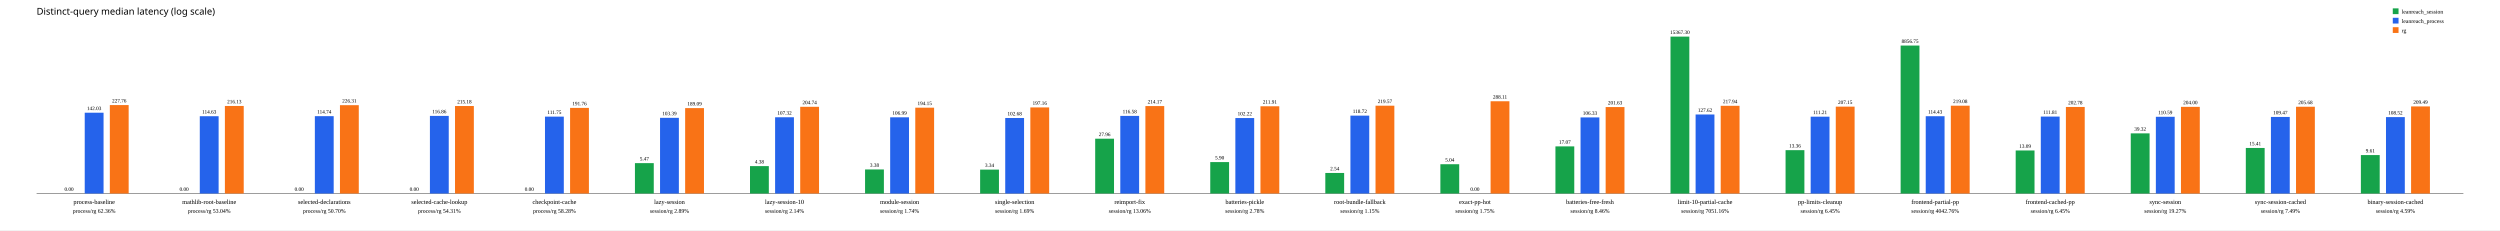
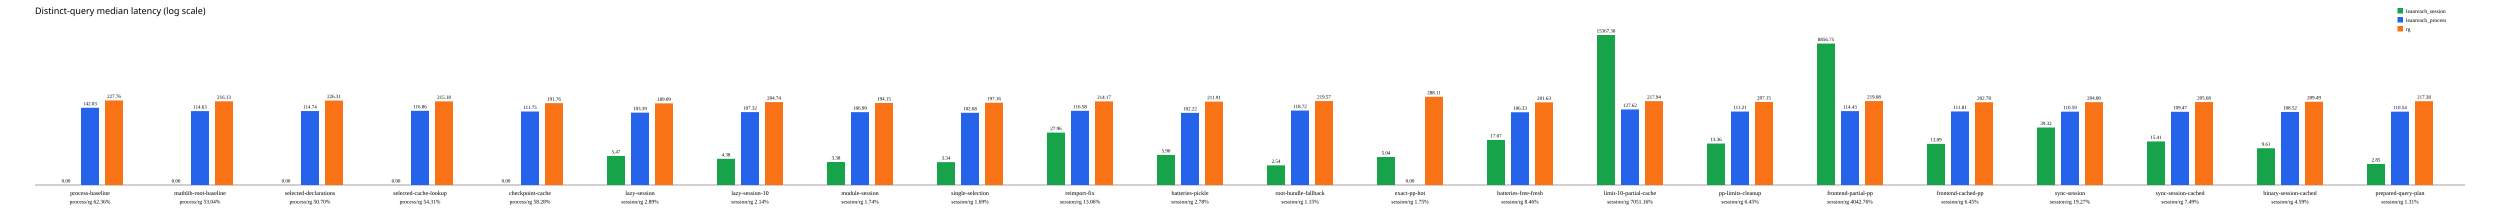
- <svg xmlns="http://www.w3.org/2000/svg" width="4780" height="440">
+ <svg xmlns="http://www.w3.org/2000/svg" width="5000" height="440">
  <rect width="100%" height="100%" fill="white" />
  <text x="70" y="28" font-size="18" font-family="sans-serif">Distinct-query median latency (log scale)</text>
-   <line x1="70" y1="370" x2="4710" y2="370" stroke="#444" />
+   <line x1="70" y1="370" x2="4930" y2="370" stroke="#444" />
  <rect x="114" y="370.0" width="36" height="0.0" fill="#16a34a" />
  <rect x="162" y="215.5" width="36" height="154.5" fill="#2563eb" />
  <rect x="210" y="200.9" width="36" height="169.1" fill="#f97316" />
  <rect x="334" y="370.0" width="36" height="0.0" fill="#16a34a" />
  <rect x="382" y="222.2" width="36" height="147.8" fill="#2563eb" />
  <rect x="430" y="202.6" width="36" height="167.4" fill="#f97316" />
  <rect x="554" y="370.0" width="36" height="0.0" fill="#16a34a" />
  <rect x="602" y="222.1" width="36" height="147.9" fill="#2563eb" />
  <rect x="650" y="201.1" width="36" height="168.9" fill="#f97316" />
  <rect x="774" y="370.0" width="36" height="0.0" fill="#16a34a" />
  <rect x="822" y="221.6" width="36" height="148.4" fill="#2563eb" />
  <rect x="870" y="202.7" width="36" height="167.3" fill="#f97316" />
  <rect x="994" y="370.0" width="36" height="0.0" fill="#16a34a" />
  <rect x="1042" y="223.0" width="36" height="147.0" fill="#2563eb" />
  <rect x="1090" y="206.3" width="36" height="163.7" fill="#f97316" />
  <rect x="1214" y="311.9" width="36" height="58.1" fill="#16a34a" />
  <rect x="1262" y="225.3" width="36" height="144.7" fill="#2563eb" />
  <rect x="1310" y="206.7" width="36" height="163.3" fill="#f97316" />
  <rect x="1434" y="317.6" width="36" height="52.4" fill="#16a34a" />
  <rect x="1482" y="224.2" width="36" height="145.8" fill="#2563eb" />
  <rect x="1530" y="204.2" width="36" height="165.8" fill="#f97316" />
  <rect x="1654" y="324.0" width="36" height="46.0" fill="#16a34a" />
  <rect x="1702" y="224.3" width="36" height="145.7" fill="#2563eb" />
  <rect x="1750" y="205.9" width="36" height="164.1" fill="#f97316" />
  <rect x="1874" y="324.3" width="36" height="45.7" fill="#16a34a" />
  <rect x="1922" y="225.6" width="36" height="144.4" fill="#2563eb" />
  <rect x="1970" y="205.4" width="36" height="164.6" fill="#f97316" />
  <rect x="2094" y="265.2" width="36" height="104.8" fill="#16a34a" />
  <rect x="2142" y="221.6" width="36" height="148.4" fill="#2563eb" />
  <rect x="2190" y="202.8" width="36" height="167.2" fill="#f97316" />
  <rect x="2314" y="309.9" width="36" height="60.1" fill="#16a34a" />
  <rect x="2362" y="225.7" width="36" height="144.3" fill="#2563eb" />
  <rect x="2410" y="203.2" width="36" height="166.8" fill="#f97316" />
  <rect x="2534" y="330.7" width="36" height="39.3" fill="#16a34a" />
  <rect x="2582" y="221.1" width="36" height="148.9" fill="#2563eb" />
  <rect x="2630" y="202.1" width="36" height="167.9" fill="#f97316" />
  <rect x="2754" y="314.0" width="36" height="56.0" fill="#16a34a" />
  <rect x="2802" y="370.0" width="36" height="0.0" fill="#2563eb" />
  <rect x="2850" y="193.6" width="36" height="176.4" fill="#f97316" />
  <rect x="2974" y="279.9" width="36" height="90.1" fill="#16a34a" />
  <rect x="3022" y="224.5" width="36" height="145.5" fill="#2563eb" />
  <rect x="3070" y="204.7" width="36" height="165.3" fill="#f97316" />
  <rect x="3194" y="70.0" width="36" height="300.0" fill="#16a34a" />
  <rect x="3242" y="218.9" width="36" height="151.1" fill="#2563eb" />
  <rect x="3290" y="202.3" width="36" height="167.7" fill="#f97316" />
  <rect x="3414" y="287.1" width="36" height="82.9" fill="#16a34a" />
  <rect x="3462" y="223.1" width="36" height="146.9" fill="#2563eb" />
  <rect x="3510" y="203.9" width="36" height="166.1" fill="#f97316" />
  <rect x="3634" y="87.1" width="36" height="282.9" fill="#16a34a" />
  <rect x="3682" y="222.2" width="36" height="147.8" fill="#2563eb" />
  <rect x="3730" y="202.1" width="36" height="167.9" fill="#f97316" />
  <rect x="3854" y="287.7" width="36" height="82.3" fill="#16a34a" />
  <rect x="3902" y="222.9" width="36" height="147.1" fill="#2563eb" />
  <rect x="3950" y="204.5" width="36" height="165.5" fill="#f97316" />
  <rect x="4074" y="255.0" width="36" height="115.0" fill="#16a34a" />
  <rect x="4122" y="223.3" width="36" height="146.7" fill="#2563eb" />
  <rect x="4170" y="204.3" width="36" height="165.7" fill="#f97316" />
  <rect x="4294" y="282.9" width="36" height="87.1" fill="#16a34a" />
  <rect x="4342" y="223.6" width="36" height="146.4" fill="#2563eb" />
  <rect x="4390" y="204.1" width="36" height="165.9" fill="#f97316" />
  <rect x="4514" y="296.5" width="36" height="73.5" fill="#16a34a" />
  <rect x="4562" y="223.9" width="36" height="146.1" fill="#2563eb" />
  <rect x="4610" y="203.5" width="36" height="166.5" fill="#f97316" />
+   <rect x="4734" y="328.0" width="36" height="42.0" fill="#16a34a" />
+   <rect x="4782" y="223.3" width="36" height="146.7" fill="#2563eb" />
+   <rect x="4830" y="202.4" width="36" height="167.6" fill="#f97316" />
  <text x="132" y="365.0" text-anchor="middle" font-size="10">0.00</text>
  <text x="180" y="210.5" text-anchor="middle" font-size="10">142.03</text>
  <text x="228" y="195.9" text-anchor="middle" font-size="10">227.76</text>
  <text x="180" y="390" text-anchor="middle" font-size="12">process-baseline</text>
  <text x="180" y="407" text-anchor="middle" font-size="11">process/rg 62.36%</text>
  <text x="352" y="365.0" text-anchor="middle" font-size="10">0.00</text>
  <text x="400" y="217.2" text-anchor="middle" font-size="10">114.63</text>
  <text x="448" y="197.6" text-anchor="middle" font-size="10">216.13</text>
  <text x="400" y="390" text-anchor="middle" font-size="12">mathlib-root-baseline</text>
  <text x="400" y="407" text-anchor="middle" font-size="11">process/rg 53.04%</text>
  <text x="572" y="365.0" text-anchor="middle" font-size="10">0.00</text>
  <text x="620" y="217.1" text-anchor="middle" font-size="10">114.74</text>
  <text x="668" y="196.1" text-anchor="middle" font-size="10">226.31</text>
  <text x="620" y="390" text-anchor="middle" font-size="12">selected-declarations</text>
  <text x="620" y="407" text-anchor="middle" font-size="11">process/rg 50.70%</text>
  <text x="792" y="365.0" text-anchor="middle" font-size="10">0.00</text>
  <text x="840" y="216.6" text-anchor="middle" font-size="10">116.86</text>
  <text x="888" y="197.7" text-anchor="middle" font-size="10">215.18</text>
  <text x="840" y="390" text-anchor="middle" font-size="12">selected-cache-lookup</text>
  <text x="840" y="407" text-anchor="middle" font-size="11">process/rg 54.31%</text>
  <text x="1012" y="365.0" text-anchor="middle" font-size="10">0.00</text>
  <text x="1060" y="218.0" text-anchor="middle" font-size="10">111.75</text>
  <text x="1108" y="201.3" text-anchor="middle" font-size="10">191.76</text>
  <text x="1060" y="390" text-anchor="middle" font-size="12">checkpoint-cache</text>
  <text x="1060" y="407" text-anchor="middle" font-size="11">process/rg 58.28%</text>
  <text x="1232" y="306.9" text-anchor="middle" font-size="10">5.47</text>
  <text x="1280" y="220.3" text-anchor="middle" font-size="10">103.39</text>
  <text x="1328" y="201.7" text-anchor="middle" font-size="10">189.09</text>
  <text x="1280" y="390" text-anchor="middle" font-size="12">lazy-session</text>
  <text x="1280" y="407" text-anchor="middle" font-size="11">session/rg 2.89%</text>
  <text x="1452" y="312.6" text-anchor="middle" font-size="10">4.38</text>
  <text x="1500" y="219.2" text-anchor="middle" font-size="10">107.32</text>
  <text x="1548" y="199.2" text-anchor="middle" font-size="10">204.74</text>
  <text x="1500" y="390" text-anchor="middle" font-size="12">lazy-session-10</text>
  <text x="1500" y="407" text-anchor="middle" font-size="11">session/rg 2.14%</text>
  <text x="1672" y="319.0" text-anchor="middle" font-size="10">3.38</text>
  <text x="1720" y="219.3" text-anchor="middle" font-size="10">106.99</text>
  <text x="1768" y="200.9" text-anchor="middle" font-size="10">194.15</text>
  <text x="1720" y="390" text-anchor="middle" font-size="12">module-session</text>
  <text x="1720" y="407" text-anchor="middle" font-size="11">session/rg 1.74%</text>
  <text x="1892" y="319.3" text-anchor="middle" font-size="10">3.34</text>
  <text x="1940" y="220.6" text-anchor="middle" font-size="10">102.68</text>
  <text x="1988" y="200.4" text-anchor="middle" font-size="10">197.16</text>
  <text x="1940" y="390" text-anchor="middle" font-size="12">single-selection</text>
  <text x="1940" y="407" text-anchor="middle" font-size="11">session/rg 1.69%</text>
  <text x="2112" y="260.2" text-anchor="middle" font-size="10">27.96</text>
  <text x="2160" y="216.6" text-anchor="middle" font-size="10">116.58</text>
  <text x="2208" y="197.8" text-anchor="middle" font-size="10">214.17</text>
  <text x="2160" y="390" text-anchor="middle" font-size="12">reimport-fix</text>
  <text x="2160" y="407" text-anchor="middle" font-size="11">session/rg 13.06%</text>
  <text x="2332" y="304.9" text-anchor="middle" font-size="10">5.90</text>
  <text x="2380" y="220.7" text-anchor="middle" font-size="10">102.22</text>
  <text x="2428" y="198.2" text-anchor="middle" font-size="10">211.91</text>
  <text x="2380" y="390" text-anchor="middle" font-size="12">batteries-pickle</text>
  <text x="2380" y="407" text-anchor="middle" font-size="11">session/rg 2.78%</text>
  <text x="2552" y="325.7" text-anchor="middle" font-size="10">2.54</text>
  <text x="2600" y="216.1" text-anchor="middle" font-size="10">118.72</text>
  <text x="2648" y="197.1" text-anchor="middle" font-size="10">219.57</text>
  <text x="2600" y="390" text-anchor="middle" font-size="12">root-bundle-fallback</text>
  <text x="2600" y="407" text-anchor="middle" font-size="11">session/rg 1.15%</text>
  <text x="2772" y="309.0" text-anchor="middle" font-size="10">5.04</text>
  <text x="2820" y="365.0" text-anchor="middle" font-size="10">0.00</text>
  <text x="2868" y="188.6" text-anchor="middle" font-size="10">288.11</text>
  <text x="2820" y="390" text-anchor="middle" font-size="12">exact-pp-hot</text>
  <text x="2820" y="407" text-anchor="middle" font-size="11">session/rg 1.75%</text>
  <text x="2992" y="274.9" text-anchor="middle" font-size="10">17.07</text>
  <text x="3040" y="219.5" text-anchor="middle" font-size="10">106.33</text>
  <text x="3088" y="199.7" text-anchor="middle" font-size="10">201.63</text>
  <text x="3040" y="390" text-anchor="middle" font-size="12">batteries-free-fresh</text>
  <text x="3040" y="407" text-anchor="middle" font-size="11">session/rg 8.46%</text>
  <text x="3212" y="65.0" text-anchor="middle" font-size="10">15367.30</text>
  <text x="3260" y="213.9" text-anchor="middle" font-size="10">127.62</text>
  <text x="3308" y="197.3" text-anchor="middle" font-size="10">217.94</text>
  <text x="3260" y="390" text-anchor="middle" font-size="12">limit-10-partial-cache</text>
  <text x="3260" y="407" text-anchor="middle" font-size="11">session/rg 7051.16%</text>
  <text x="3432" y="282.1" text-anchor="middle" font-size="10">13.36</text>
  <text x="3480" y="218.1" text-anchor="middle" font-size="10">111.21</text>
  <text x="3528" y="198.9" text-anchor="middle" font-size="10">207.15</text>
  <text x="3480" y="390" text-anchor="middle" font-size="12">pp-limits-cleanup</text>
  <text x="3480" y="407" text-anchor="middle" font-size="11">session/rg 6.45%</text>
  <text x="3652" y="82.1" text-anchor="middle" font-size="10">8856.75</text>
  <text x="3700" y="217.2" text-anchor="middle" font-size="10">114.43</text>
  <text x="3748" y="197.1" text-anchor="middle" font-size="10">219.08</text>
  <text x="3700" y="390" text-anchor="middle" font-size="12">frontend-partial-pp</text>
  <text x="3700" y="407" text-anchor="middle" font-size="11">session/rg 4042.76%</text>
  <text x="3872" y="282.7" text-anchor="middle" font-size="10">13.09</text>
  <text x="3920" y="217.9" text-anchor="middle" font-size="10">111.81</text>
  <text x="3968" y="199.5" text-anchor="middle" font-size="10">202.78</text>
  <text x="3920" y="390" text-anchor="middle" font-size="12">frontend-cached-pp</text>
  <text x="3920" y="407" text-anchor="middle" font-size="11">session/rg 6.45%</text>
  <text x="4092" y="250.0" text-anchor="middle" font-size="10">39.32</text>
  <text x="4140" y="218.3" text-anchor="middle" font-size="10">110.59</text>
  <text x="4188" y="199.3" text-anchor="middle" font-size="10">204.00</text>
  <text x="4140" y="390" text-anchor="middle" font-size="12">sync-session</text>
  <text x="4140" y="407" text-anchor="middle" font-size="11">session/rg 19.27%</text>
  <text x="4312" y="277.9" text-anchor="middle" font-size="10">15.41</text>
  <text x="4360" y="218.6" text-anchor="middle" font-size="10">109.47</text>
  <text x="4408" y="199.1" text-anchor="middle" font-size="10">205.68</text>
  <text x="4360" y="390" text-anchor="middle" font-size="12">sync-session-cached</text>
  <text x="4360" y="407" text-anchor="middle" font-size="11">session/rg 7.49%</text>
  <text x="4532" y="291.5" text-anchor="middle" font-size="10">9.61</text>
  <text x="4580" y="218.9" text-anchor="middle" font-size="10">108.52</text>
  <text x="4628" y="198.5" text-anchor="middle" font-size="10">209.49</text>
  <text x="4580" y="390" text-anchor="middle" font-size="12">binary-session-cached</text>
  <text x="4580" y="407" text-anchor="middle" font-size="11">session/rg 4.59%</text>
-   <rect x="4575" y="16" width="11" height="11" fill="#16a34a" />
-   <text x="4592" y="26" font-size="11">leanreach_session</text>
-   <rect x="4575" y="34" width="11" height="11" fill="#2563eb" />
-   <text x="4592" y="44" font-size="11">leanreach_process</text>
-   <rect x="4575" y="52" width="11" height="11" fill="#f97316" />
-   <text x="4592" y="62" font-size="11">rg</text>
+   <text x="4752" y="323.0" text-anchor="middle" font-size="10">2.85</text>
+   <text x="4800" y="218.3" text-anchor="middle" font-size="10">110.54</text>
+   <text x="4848" y="197.4" text-anchor="middle" font-size="10">217.38</text>
+   <text x="4800" y="390" text-anchor="middle" font-size="12">prepared-query-plan</text>
+   <text x="4800" y="407" text-anchor="middle" font-size="11">session/rg 1.31%</text>
+   <rect x="4795" y="16" width="11" height="11" fill="#16a34a" />
+   <text x="4812" y="26" font-size="11">leanreach_session</text>
+   <rect x="4795" y="34" width="11" height="11" fill="#2563eb" />
+   <text x="4812" y="44" font-size="11">leanreach_process</text>
+   <rect x="4795" y="52" width="11" height="11" fill="#f97316" />
+   <text x="4812" y="62" font-size="11">rg</text>
</svg>
